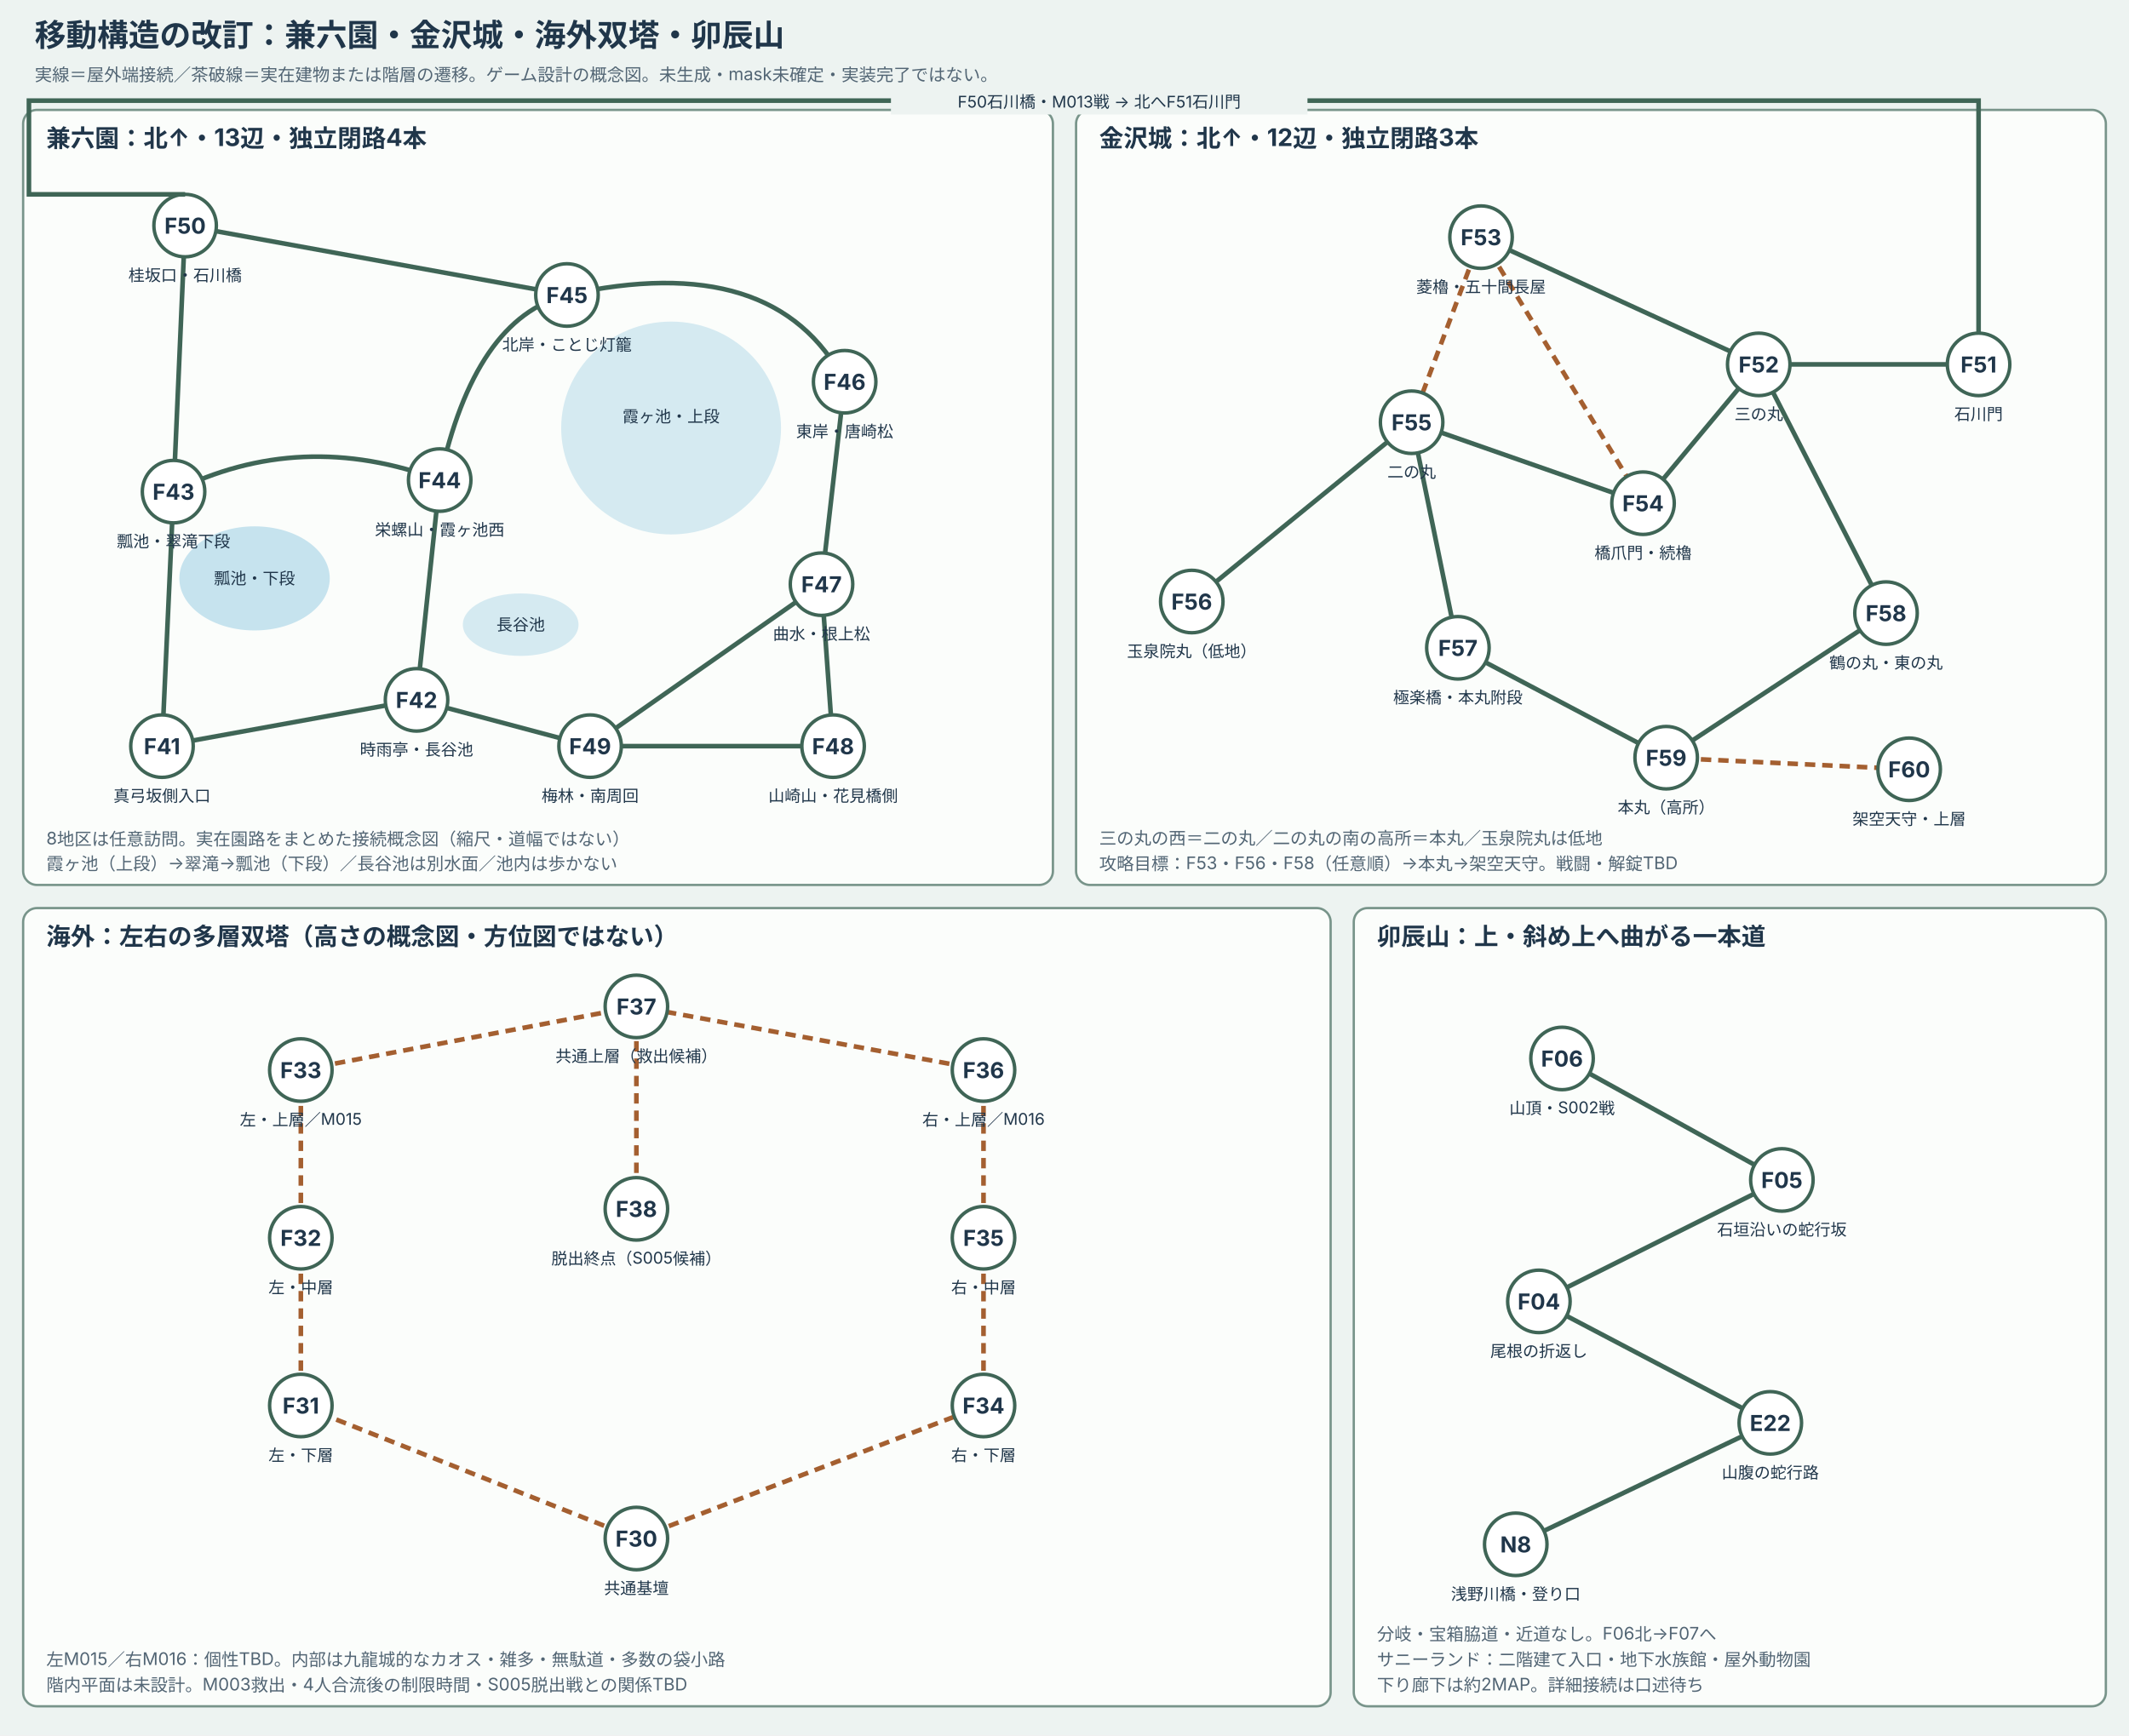
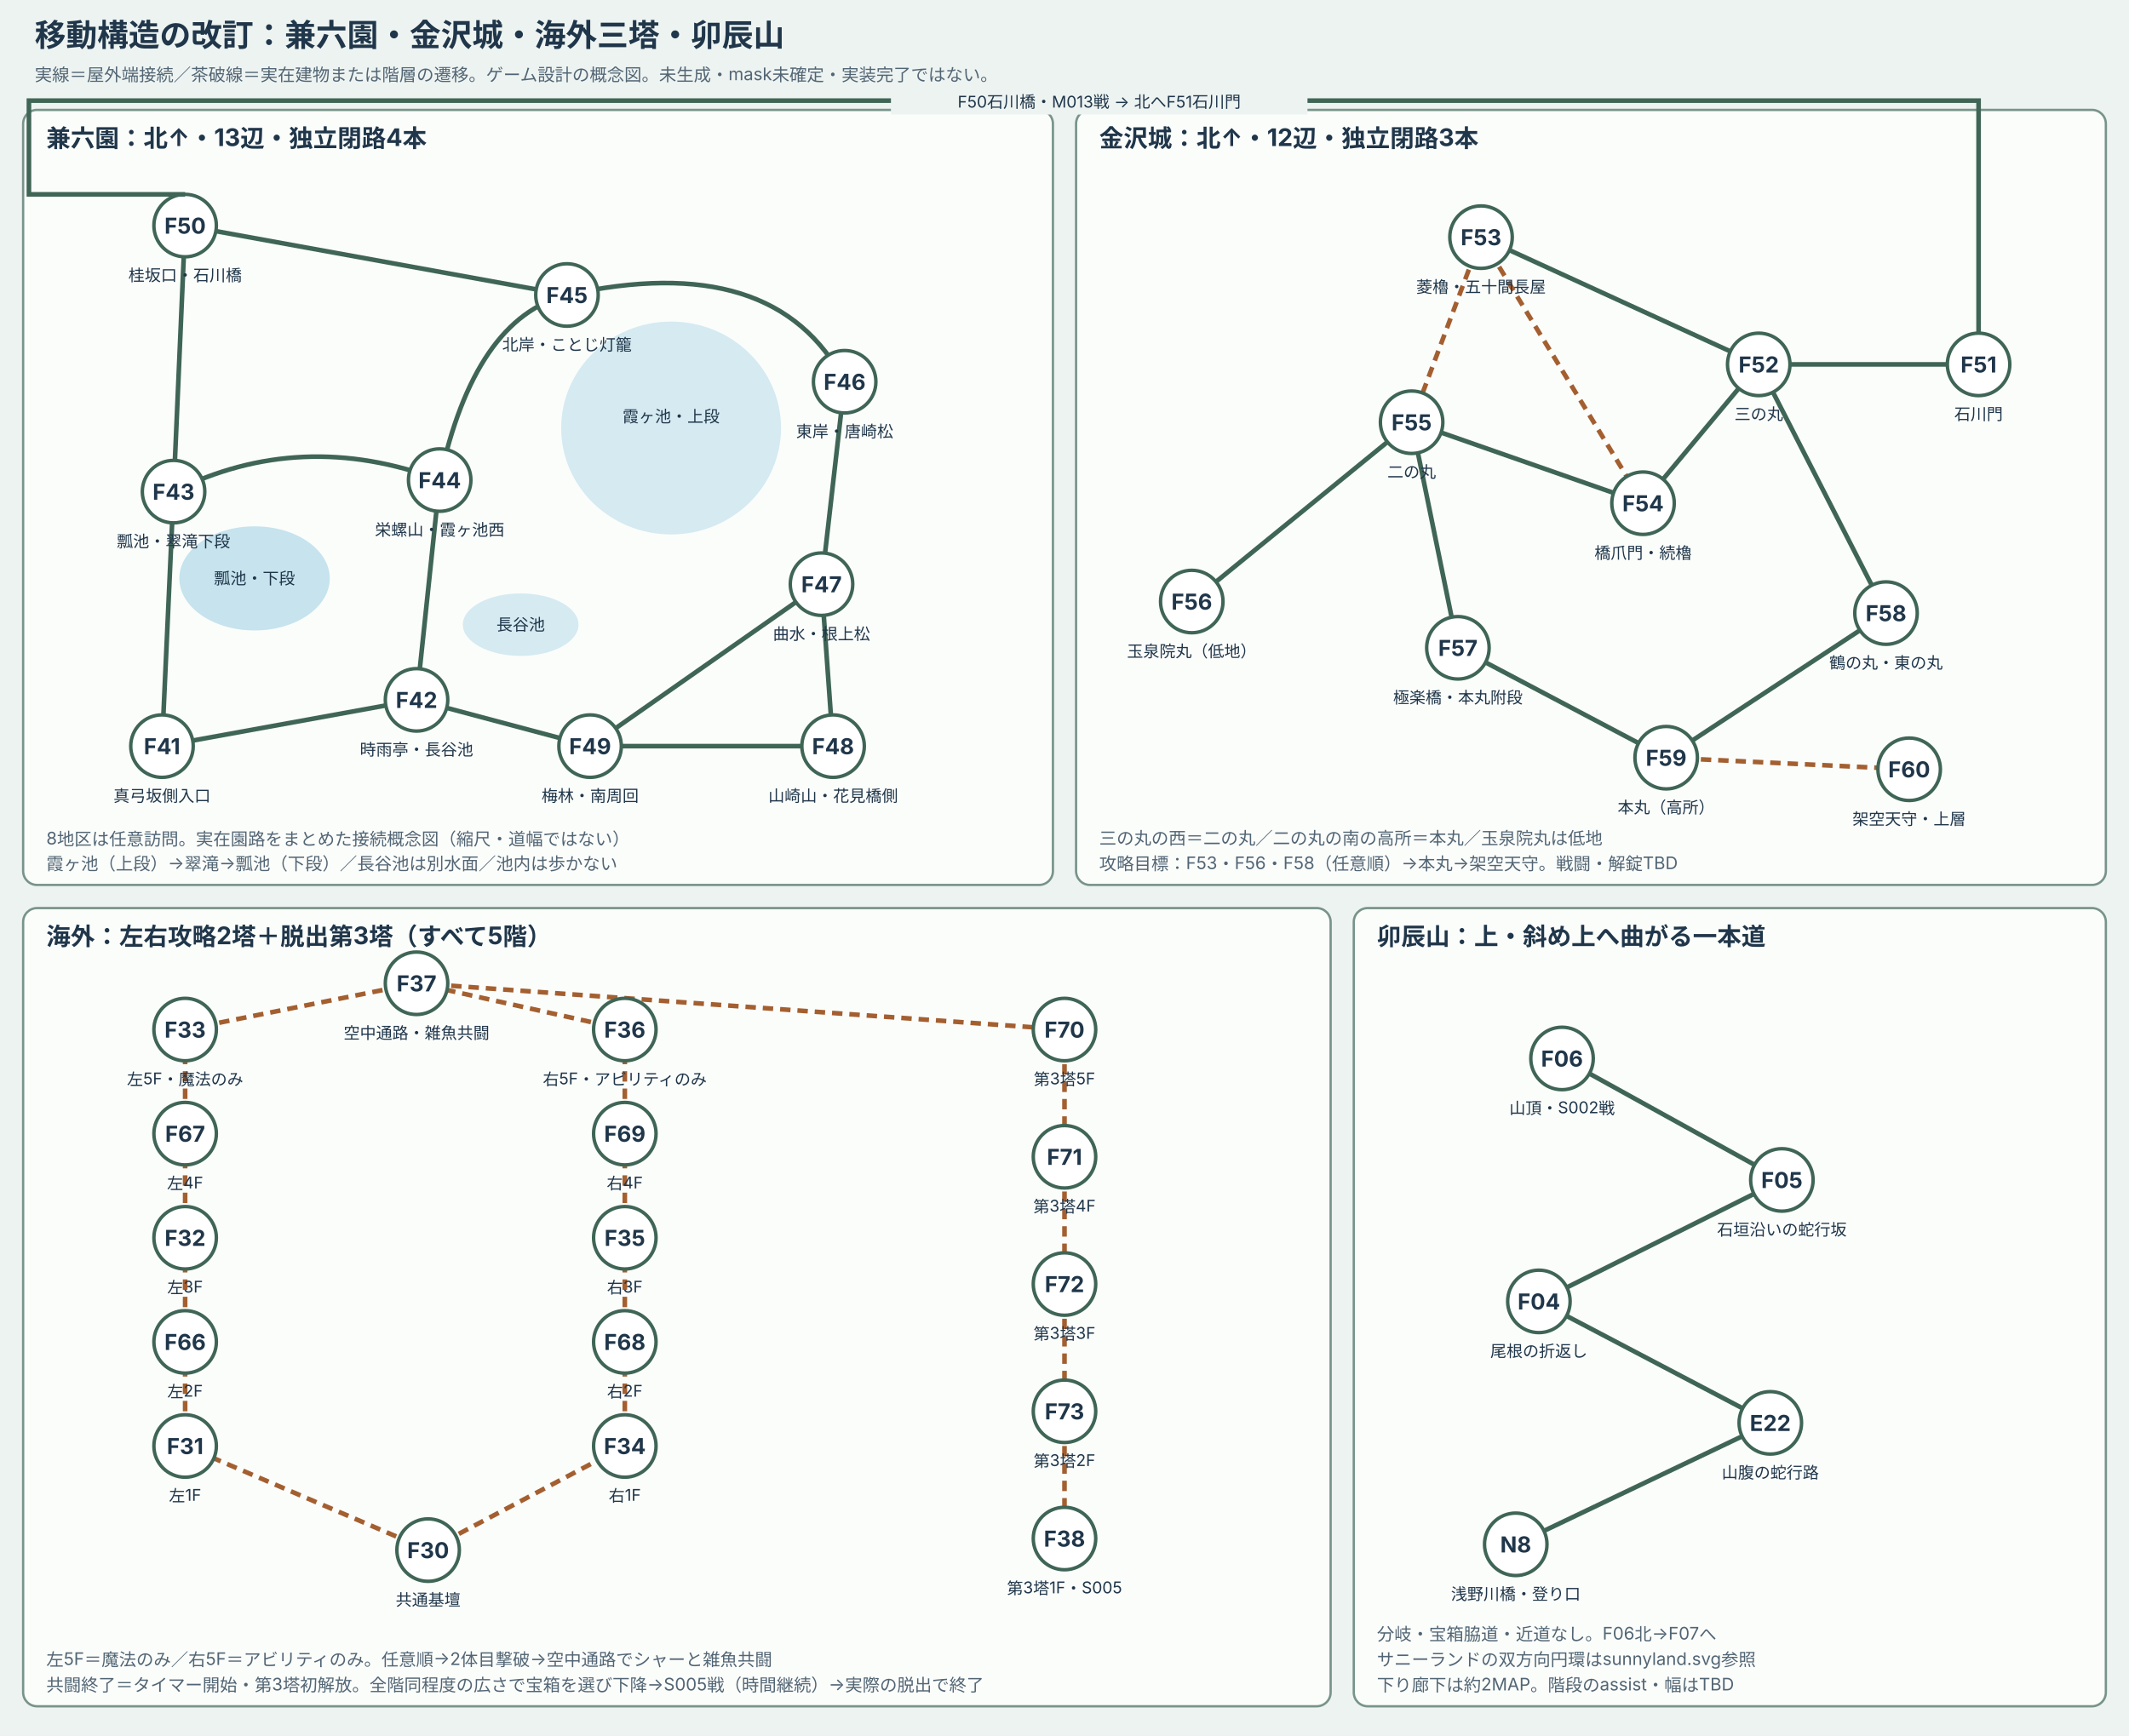
<svg xmlns="http://www.w3.org/2000/svg" width="1840" height="1500" viewBox="0 0 1840 1500" role="img" aria-labelledby="title desc">
  <style>text{font-family:-apple-system,BlinkMacSystemFont,"Hiragino Sans",sans-serif;fill:#20364a}.edge{stroke:#3f6556;stroke-width:4;fill:none}.door{stroke:#a45f30;stroke-width:4;stroke-dasharray:9 6;fill:none}.node{fill:#fff;stroke:#3f6556;stroke-width:3}.id{font-size:19px;font-weight:700;text-anchor:middle}.label{font-size:14px;text-anchor:middle}.note{font-size:15px;fill:#526574}</style>
  <rect width="1840" height="1500" fill="#edf3f1" />
-   <text x="30" y="40" font-size="27" font-weight="700">移動構造の改訂：兼六園・金沢城・海外双塔・卯辰山</text>
+   <text x="30" y="40" font-size="27" font-weight="700">移動構造の改訂：兼六園・金沢城・海外三塔・卯辰山</text>
  <text x="30" y="70" class="note">実線＝屋外端接続／茶破線＝実在建物または階層の遷移。ゲーム設計の概念図。未生成・mask未確定・実装完了ではない。</text>
  <g transform="translate(20 95)">
    <rect width="890" height="670" rx="12" fill="#fbfdfb" stroke="#78948a" stroke-width="2" />
    <text x="20" y="32" font-size="21" font-weight="700">兼六園：北↑・13辺・独立閉路4本</text>
    <ellipse cx="560" cy="275" rx="95" ry="92" fill="#d5eaf1" />
    <text x="560" y="270" class="label">霞ヶ池・上段</text>
    <ellipse cx="200" cy="405" rx="65" ry="45" fill="#c6e3ee" />
    <text x="200" y="410" class="label">瓢池・下段</text>
    <ellipse cx="430" cy="445" rx="50" ry="27" fill="#d5eaf1" />
    <text x="430" y="450" class="label">長谷池</text>
    <path class="edge" d="M120 550 L130 330" data-from="F41" data-to="F43" />
    <path class="edge" d="M120 550 L340 510" data-from="F41" data-to="F42" />
    <path class="edge" d="M340 510 L360 320" data-from="F42" data-to="F44" />
    <path class="edge" d="M340 510 L490 550" data-from="F42" data-to="F49" />
    <path class="edge" d="M130 330 Q240 275 360 320" data-from="F43" data-to="F44" />
    <path class="edge" d="M130 330 L140 100" data-from="F43" data-to="F50" />
    <path class="edge" d="M360 320 Q390 180 470 160" data-from="F44" data-to="F45" />
    <path class="edge" d="M470 160 Q650 120 710 235" data-from="F45" data-to="F46" />
    <path class="edge" d="M470 160 L140 100" data-from="F45" data-to="F50" />
    <path class="edge" d="M710 235 L690 410" data-from="F46" data-to="F47" />
    <path class="edge" d="M690 410 L700 550" data-from="F47" data-to="F48" />
    <path class="edge" d="M690 410 L490 550" data-from="F47" data-to="F49" />
    <path class="edge" d="M700 550 L490 550" data-from="F48" data-to="F49" />
    <circle class="node" data-map="F41" cx="120" cy="550" r="27" />
    <text class="id" x="120" y="557">F41</text>
    <text class="label" x="120" y="598">真弓坂側入口</text>
    <circle class="node" data-map="F42" cx="340" cy="510" r="27" />
    <text class="id" x="340" y="517">F42</text>
    <text class="label" x="340" y="558">時雨亭・長谷池</text>
    <circle class="node" data-map="F43" cx="130" cy="330" r="27" />
    <text class="id" x="130" y="337">F43</text>
    <text class="label" x="130" y="378">瓢池・翠滝下段</text>
    <circle class="node" data-map="F44" cx="360" cy="320" r="27" />
    <text class="id" x="360" y="327">F44</text>
    <text class="label" x="360" y="368">栄螺山・霞ヶ池西</text>
    <circle class="node" data-map="F45" cx="470" cy="160" r="27" />
    <text class="id" x="470" y="167">F45</text>
    <text class="label" x="470" y="208">北岸・ことじ灯籠</text>
    <circle class="node" data-map="F46" cx="710" cy="235" r="27" />
    <text class="id" x="710" y="242">F46</text>
    <text class="label" x="710" y="283">東岸・唐崎松</text>
    <circle class="node" data-map="F47" cx="690" cy="410" r="27" />
    <text class="id" x="690" y="417">F47</text>
    <text class="label" x="690" y="458">曲水・根上松</text>
    <circle class="node" data-map="F48" cx="700" cy="550" r="27" />
    <text class="id" x="700" y="557">F48</text>
    <text class="label" x="700" y="598">山崎山・花見橋側</text>
    <circle class="node" data-map="F49" cx="490" cy="550" r="27" />
    <text class="id" x="490" y="557">F49</text>
    <text class="label" x="490" y="598">梅林・南周回</text>
    <circle class="node" data-map="F50" cx="140" cy="100" r="27" />
    <text class="id" x="140" y="107">F50</text>
    <text class="label" x="140" y="148">桂坂口・石川橋</text>
    <text x="20" y="635" class="note">8地区は任意訪問。実在園路をまとめた接続概念図（縮尺・道幅ではない）</text>
    <text x="20" y="657" class="note">霞ヶ池（上段）→翠滝→瓢池（下段）／長谷池は別水面／池内は歩かない</text>
  </g>
  <g transform="translate(930 95)">
    <rect width="890" height="670" rx="12" fill="#fbfdfb" stroke="#78948a" stroke-width="2" />
    <text x="20" y="32" font-size="21" font-weight="700">金沢城：北↑・12辺・独立閉路3本</text>
    <path class="edge" d="M780 220 L590 220" data-from="F51" data-to="F52" />
    <path class="edge" d="M590 220 L350 110" data-from="F52" data-to="F53" />
    <path class="edge" d="M590 220 L490 340" data-from="F52" data-to="F54" />
    <path class="edge" d="M590 220 L700 435" data-from="F52" data-to="F58" />
    <path class="door" d="M350 110 L290 270" data-from="F53" data-to="F55" />
    <path class="edge" d="M490 340 L290 270" data-from="F54" data-to="F55" />
    <path class="door" d="M350 110 L490 340" data-from="F53" data-to="F54" />
    <path class="edge" d="M290 270 L100 425" data-from="F55" data-to="F56" />
    <path class="edge" d="M290 270 L330 465" data-from="F55" data-to="F57" />
    <path class="edge" d="M330 465 L510 560" data-from="F57" data-to="F59" />
    <path class="edge" d="M700 435 L510 560" data-from="F58" data-to="F59" />
    <path class="door" d="M510 560 L720 570" data-from="F59" data-to="F60" />
    <circle class="node" data-map="F51" cx="780" cy="220" r="27" />
    <text class="id" x="780" y="227">F51</text>
    <text class="label" x="780" y="268">石川門</text>
    <circle class="node" data-map="F52" cx="590" cy="220" r="27" />
    <text class="id" x="590" y="227">F52</text>
    <text class="label" x="590" y="268">三の丸</text>
    <circle class="node" data-map="F53" cx="350" cy="110" r="27" />
    <text class="id" x="350" y="117">F53</text>
    <text class="label" x="350" y="158">菱櫓・五十間長屋</text>
    <circle class="node" data-map="F54" cx="490" cy="340" r="27" />
    <text class="id" x="490" y="347">F54</text>
    <text class="label" x="490" y="388">橋爪門・続櫓</text>
    <circle class="node" data-map="F55" cx="290" cy="270" r="27" />
    <text class="id" x="290" y="277">F55</text>
    <text class="label" x="290" y="318">二の丸</text>
    <circle class="node" data-map="F56" cx="100" cy="425" r="27" />
    <text class="id" x="100" y="432">F56</text>
    <text class="label" x="100" y="473">玉泉院丸（低地）</text>
    <circle class="node" data-map="F57" cx="330" cy="465" r="27" />
    <text class="id" x="330" y="472">F57</text>
    <text class="label" x="330" y="513">極楽橋・本丸附段</text>
    <circle class="node" data-map="F58" cx="700" cy="435" r="27" />
    <text class="id" x="700" y="442">F58</text>
    <text class="label" x="700" y="483">鶴の丸・東の丸</text>
    <circle class="node" data-map="F59" cx="510" cy="560" r="27" />
    <text class="id" x="510" y="567">F59</text>
    <text class="label" x="510" y="608">本丸（高所）</text>
    <circle class="node" data-map="F60" cx="720" cy="570" r="27" />
    <text class="id" x="720" y="577">F60</text>
    <text class="label" x="720" y="618">架空天守・上層</text>
    <text x="20" y="635" class="note">三の丸の西＝二の丸／二の丸の南の高所＝本丸／玉泉院丸は低地</text>
    <text x="20" y="657" class="note">攻略目標：F53・F56・F58（任意順）→本丸→架空天守。戦闘・解錠TBD</text>
  </g>
  <g transform="translate(20 785)">
    <rect width="1130" height="690" rx="12" fill="#fbfdfb" stroke="#78948a" stroke-width="2" />
-     <text x="20" y="32" font-size="21" font-weight="700">海外：左右の多層双塔（高さの概念図・方位図ではない）</text>
-     <path class="door" d="M530 545 L240 430" data-from="F30" data-to="F31" />
-     <path class="door" d="M240 430 L240 285" data-from="F31" data-to="F32" />
-     <path class="door" d="M240 285 L240 140" data-from="F32" data-to="F33" />
-     <path class="door" d="M530 545 L830 430" data-from="F30" data-to="F34" />
-     <path class="door" d="M830 430 L830 285" data-from="F34" data-to="F35" />
-     <path class="door" d="M830 285 L830 140" data-from="F35" data-to="F36" />
-     <path class="door" d="M240 140 L530 85" data-from="F33" data-to="F37" />
-     <path class="door" d="M830 140 L530 85" data-from="F36" data-to="F37" />
-     <path class="door" d="M530 85 L530 260" data-from="F37" data-to="F38" />
-     <circle class="node" data-map="F30" cx="530" cy="545" r="27" />
-     <text class="id" x="530" y="552">F30</text>
-     <text class="label" x="530" y="593">共通基壇</text>
-     <circle class="node" data-map="F31" cx="240" cy="430" r="27" />
-     <text class="id" x="240" y="437">F31</text>
-     <text class="label" x="240" y="478">左・下層</text>
-     <circle class="node" data-map="F32" cx="240" cy="285" r="27" />
-     <text class="id" x="240" y="292">F32</text>
-     <text class="label" x="240" y="333">左・中層</text>
-     <circle class="node" data-map="F33" cx="240" cy="140" r="27" />
-     <text class="id" x="240" y="147">F33</text>
-     <text class="label" x="240" y="188">左・上層／M015</text>
-     <circle class="node" data-map="F34" cx="830" cy="430" r="27" />
-     <text class="id" x="830" y="437">F34</text>
-     <text class="label" x="830" y="478">右・下層</text>
-     <circle class="node" data-map="F35" cx="830" cy="285" r="27" />
-     <text class="id" x="830" y="292">F35</text>
-     <text class="label" x="830" y="333">右・中層</text>
-     <circle class="node" data-map="F36" cx="830" cy="140" r="27" />
-     <text class="id" x="830" y="147">F36</text>
-     <text class="label" x="830" y="188">右・上層／M016</text>
-     <circle class="node" data-map="F37" cx="530" cy="85" r="27" />
-     <text class="id" x="530" y="92">F37</text>
-     <text class="label" x="530" y="133">共通上層（救出候補）</text>
-     <circle class="node" data-map="F38" cx="530" cy="260" r="27" />
-     <text class="id" x="530" y="267">F38</text>
-     <text class="label" x="530" y="308">脱出終点（S005候補）</text>
-     <text x="20" y="655" class="note">左M015／右M016：個性TBD。内部は九龍城的なカオス・雑多・無駄道・多数の袋小路</text>
-     <text x="20" y="677" class="note">階内平面は未設計。M003救出・4人合流後の制限時間・S005脱出戦との関係TBD</text>
+     <text x="20" y="32" font-size="21" font-weight="700">海外：左右攻略2塔＋脱出第3塔（すべて5階）</text>
+     <path class="door" d="M350 555 L140 465" data-from="F30" data-to="F31" />
+     <path class="door" d="M350 555 L520 465" data-from="F30" data-to="F34" />
+     <path class="door" d="M140 465 L140 375" data-from="F31" data-to="F66" />
+     <path class="door" d="M140 375 L140 285" data-from="F66" data-to="F32" />
+     <path class="door" d="M140 285 L140 195" data-from="F32" data-to="F67" />
+     <path class="door" d="M140 195 L140 105" data-from="F67" data-to="F33" />
+     <path class="door" d="M520 465 L520 375" data-from="F34" data-to="F68" />
+     <path class="door" d="M520 375 L520 285" data-from="F68" data-to="F35" />
+     <path class="door" d="M520 285 L520 195" data-from="F35" data-to="F69" />
+     <path class="door" d="M520 195 L520 105" data-from="F69" data-to="F36" />
+     <path class="door" d="M140 105 L340 65" data-from="F33" data-to="F37" />
+     <path class="door" d="M520 105 L340 65" data-from="F36" data-to="F37" />
+     <path class="door" d="M340 65 L900 105" data-from="F37" data-to="F70" />
+     <path class="door" d="M900 105 L900 215" data-from="F70" data-to="F71" />
+     <path class="door" d="M900 215 L900 325" data-from="F71" data-to="F72" />
+     <path class="door" d="M900 325 L900 435" data-from="F72" data-to="F73" />
+     <path class="door" d="M900 435 L900 545" data-from="F73" data-to="F38" />
+     <circle class="node" data-map="F30" cx="350" cy="555" r="27" />
+     <text class="id" x="350" y="562">F30</text>
+     <text class="label" x="350" y="603">共通基壇</text>
+     <circle class="node" data-map="F31" cx="140" cy="465" r="27" />
+     <text class="id" x="140" y="472">F31</text>
+     <text class="label" x="140" y="513">左1F</text>
+     <circle class="node" data-map="F66" cx="140" cy="375" r="27" />
+     <text class="id" x="140" y="382">F66</text>
+     <text class="label" x="140" y="423">左2F</text>
+     <circle class="node" data-map="F32" cx="140" cy="285" r="27" />
+     <text class="id" x="140" y="292">F32</text>
+     <text class="label" x="140" y="333">左3F</text>
+     <circle class="node" data-map="F67" cx="140" cy="195" r="27" />
+     <text class="id" x="140" y="202">F67</text>
+     <text class="label" x="140" y="243">左4F</text>
+     <circle class="node" data-map="F33" cx="140" cy="105" r="27" />
+     <text class="id" x="140" y="112">F33</text>
+     <text class="label" x="140" y="153">左5F・魔法のみ</text>
+     <circle class="node" data-map="F34" cx="520" cy="465" r="27" />
+     <text class="id" x="520" y="472">F34</text>
+     <text class="label" x="520" y="513">右1F</text>
+     <circle class="node" data-map="F68" cx="520" cy="375" r="27" />
+     <text class="id" x="520" y="382">F68</text>
+     <text class="label" x="520" y="423">右2F</text>
+     <circle class="node" data-map="F35" cx="520" cy="285" r="27" />
+     <text class="id" x="520" y="292">F35</text>
+     <text class="label" x="520" y="333">右3F</text>
+     <circle class="node" data-map="F69" cx="520" cy="195" r="27" />
+     <text class="id" x="520" y="202">F69</text>
+     <text class="label" x="520" y="243">右4F</text>
+     <circle class="node" data-map="F36" cx="520" cy="105" r="27" />
+     <text class="id" x="520" y="112">F36</text>
+     <text class="label" x="520" y="153">右5F・アビリティのみ</text>
+     <circle class="node" data-map="F37" cx="340" cy="65" r="27" />
+     <text class="id" x="340" y="72">F37</text>
+     <text class="label" x="340" y="113">空中通路・雑魚共闘</text>
+     <circle class="node" data-map="F70" cx="900" cy="105" r="27" />
+     <text class="id" x="900" y="112">F70</text>
+     <text class="label" x="900" y="153">第3塔5F</text>
+     <circle class="node" data-map="F71" cx="900" cy="215" r="27" />
+     <text class="id" x="900" y="222">F71</text>
+     <text class="label" x="900" y="263">第3塔4F</text>
+     <circle class="node" data-map="F72" cx="900" cy="325" r="27" />
+     <text class="id" x="900" y="332">F72</text>
+     <text class="label" x="900" y="373">第3塔3F</text>
+     <circle class="node" data-map="F73" cx="900" cy="435" r="27" />
+     <text class="id" x="900" y="442">F73</text>
+     <text class="label" x="900" y="483">第3塔2F</text>
+     <circle class="node" data-map="F38" cx="900" cy="545" r="27" />
+     <text class="id" x="900" y="552">F38</text>
+     <text class="label" x="900" y="593">第3塔1F・S005</text>
+     <text x="20" y="655" class="note">左5F＝魔法のみ／右5F＝アビリティのみ。任意順→2体目撃破→空中通路でシャーと雑魚共闘</text>
+     <text x="20" y="677" class="note">共闘終了＝タイマー開始・第3塔初解放。全階同程度の広さで宝箱を選び下降→S005戦（時間継続）→実際の脱出で終了</text>
  </g>
  <g transform="translate(1170 785)">
    <rect width="650" height="690" rx="12" fill="#fbfdfb" stroke="#78948a" stroke-width="2" />
    <text x="20" y="32" font-size="21" font-weight="700">卯辰山：上・斜め上へ曲がる一本道</text>
    <path class="edge" d="M140 550 L360 445" data-from="N8" data-to="E22" />
    <path class="edge" d="M360 445 L160 340" data-from="E22" data-to="F04" />
    <path class="edge" d="M160 340 L370 235" data-from="F04" data-to="F05" />
    <path class="edge" d="M370 235 L180 130" data-from="F05" data-to="F06" />
    <circle class="node" data-map="N8" cx="140" cy="550" r="27" />
    <text class="id" x="140" y="557">N8</text>
    <text class="label" x="140" y="598">浅野川橋・登り口</text>
    <circle class="node" data-map="E22" cx="360" cy="445" r="27" />
    <text class="id" x="360" y="452">E22</text>
    <text class="label" x="360" y="493">山腹の蛇行路</text>
    <circle class="node" data-map="F04" cx="160" cy="340" r="27" />
    <text class="id" x="160" y="347">F04</text>
    <text class="label" x="160" y="388">尾根の折返し</text>
    <circle class="node" data-map="F05" cx="370" cy="235" r="27" />
    <text class="id" x="370" y="242">F05</text>
    <text class="label" x="370" y="283">石垣沿いの蛇行坂</text>
    <circle class="node" data-map="F06" cx="180" cy="130" r="27" />
    <text class="id" x="180" y="137">F06</text>
    <text class="label" x="180" y="178">山頂・S002戦</text>
    <text x="20" y="633" class="note">分岐・宝箱脇道・近道なし。F06北→F07へ</text>
-     <text x="20" y="655" class="note">サニーランド：二階建て入口・地下水族館・屋外動物園</text>
-     <text x="20" y="677" class="note">下り廊下は約2MAP。詳細接続は口述待ち</text>
+     <text x="20" y="655" class="note">サニーランドの双方向円環はsunnyland.svg参照</text>
+     <text x="20" y="677" class="note">下り廊下は約2MAP。階段のassist・幅はTBD</text>
  </g>
  <path class="edge" d="M160 168 L25 168 L25 87 L1710 87 L1710 288" data-from="F50" data-to="F51" />
  <rect x="770" y="76" width="360" height="23" fill="#edf3f1" />
  <text x="950" y="93" class="label">F50石川橋・M013戦 → 北へF51石川門</text>
</svg>
